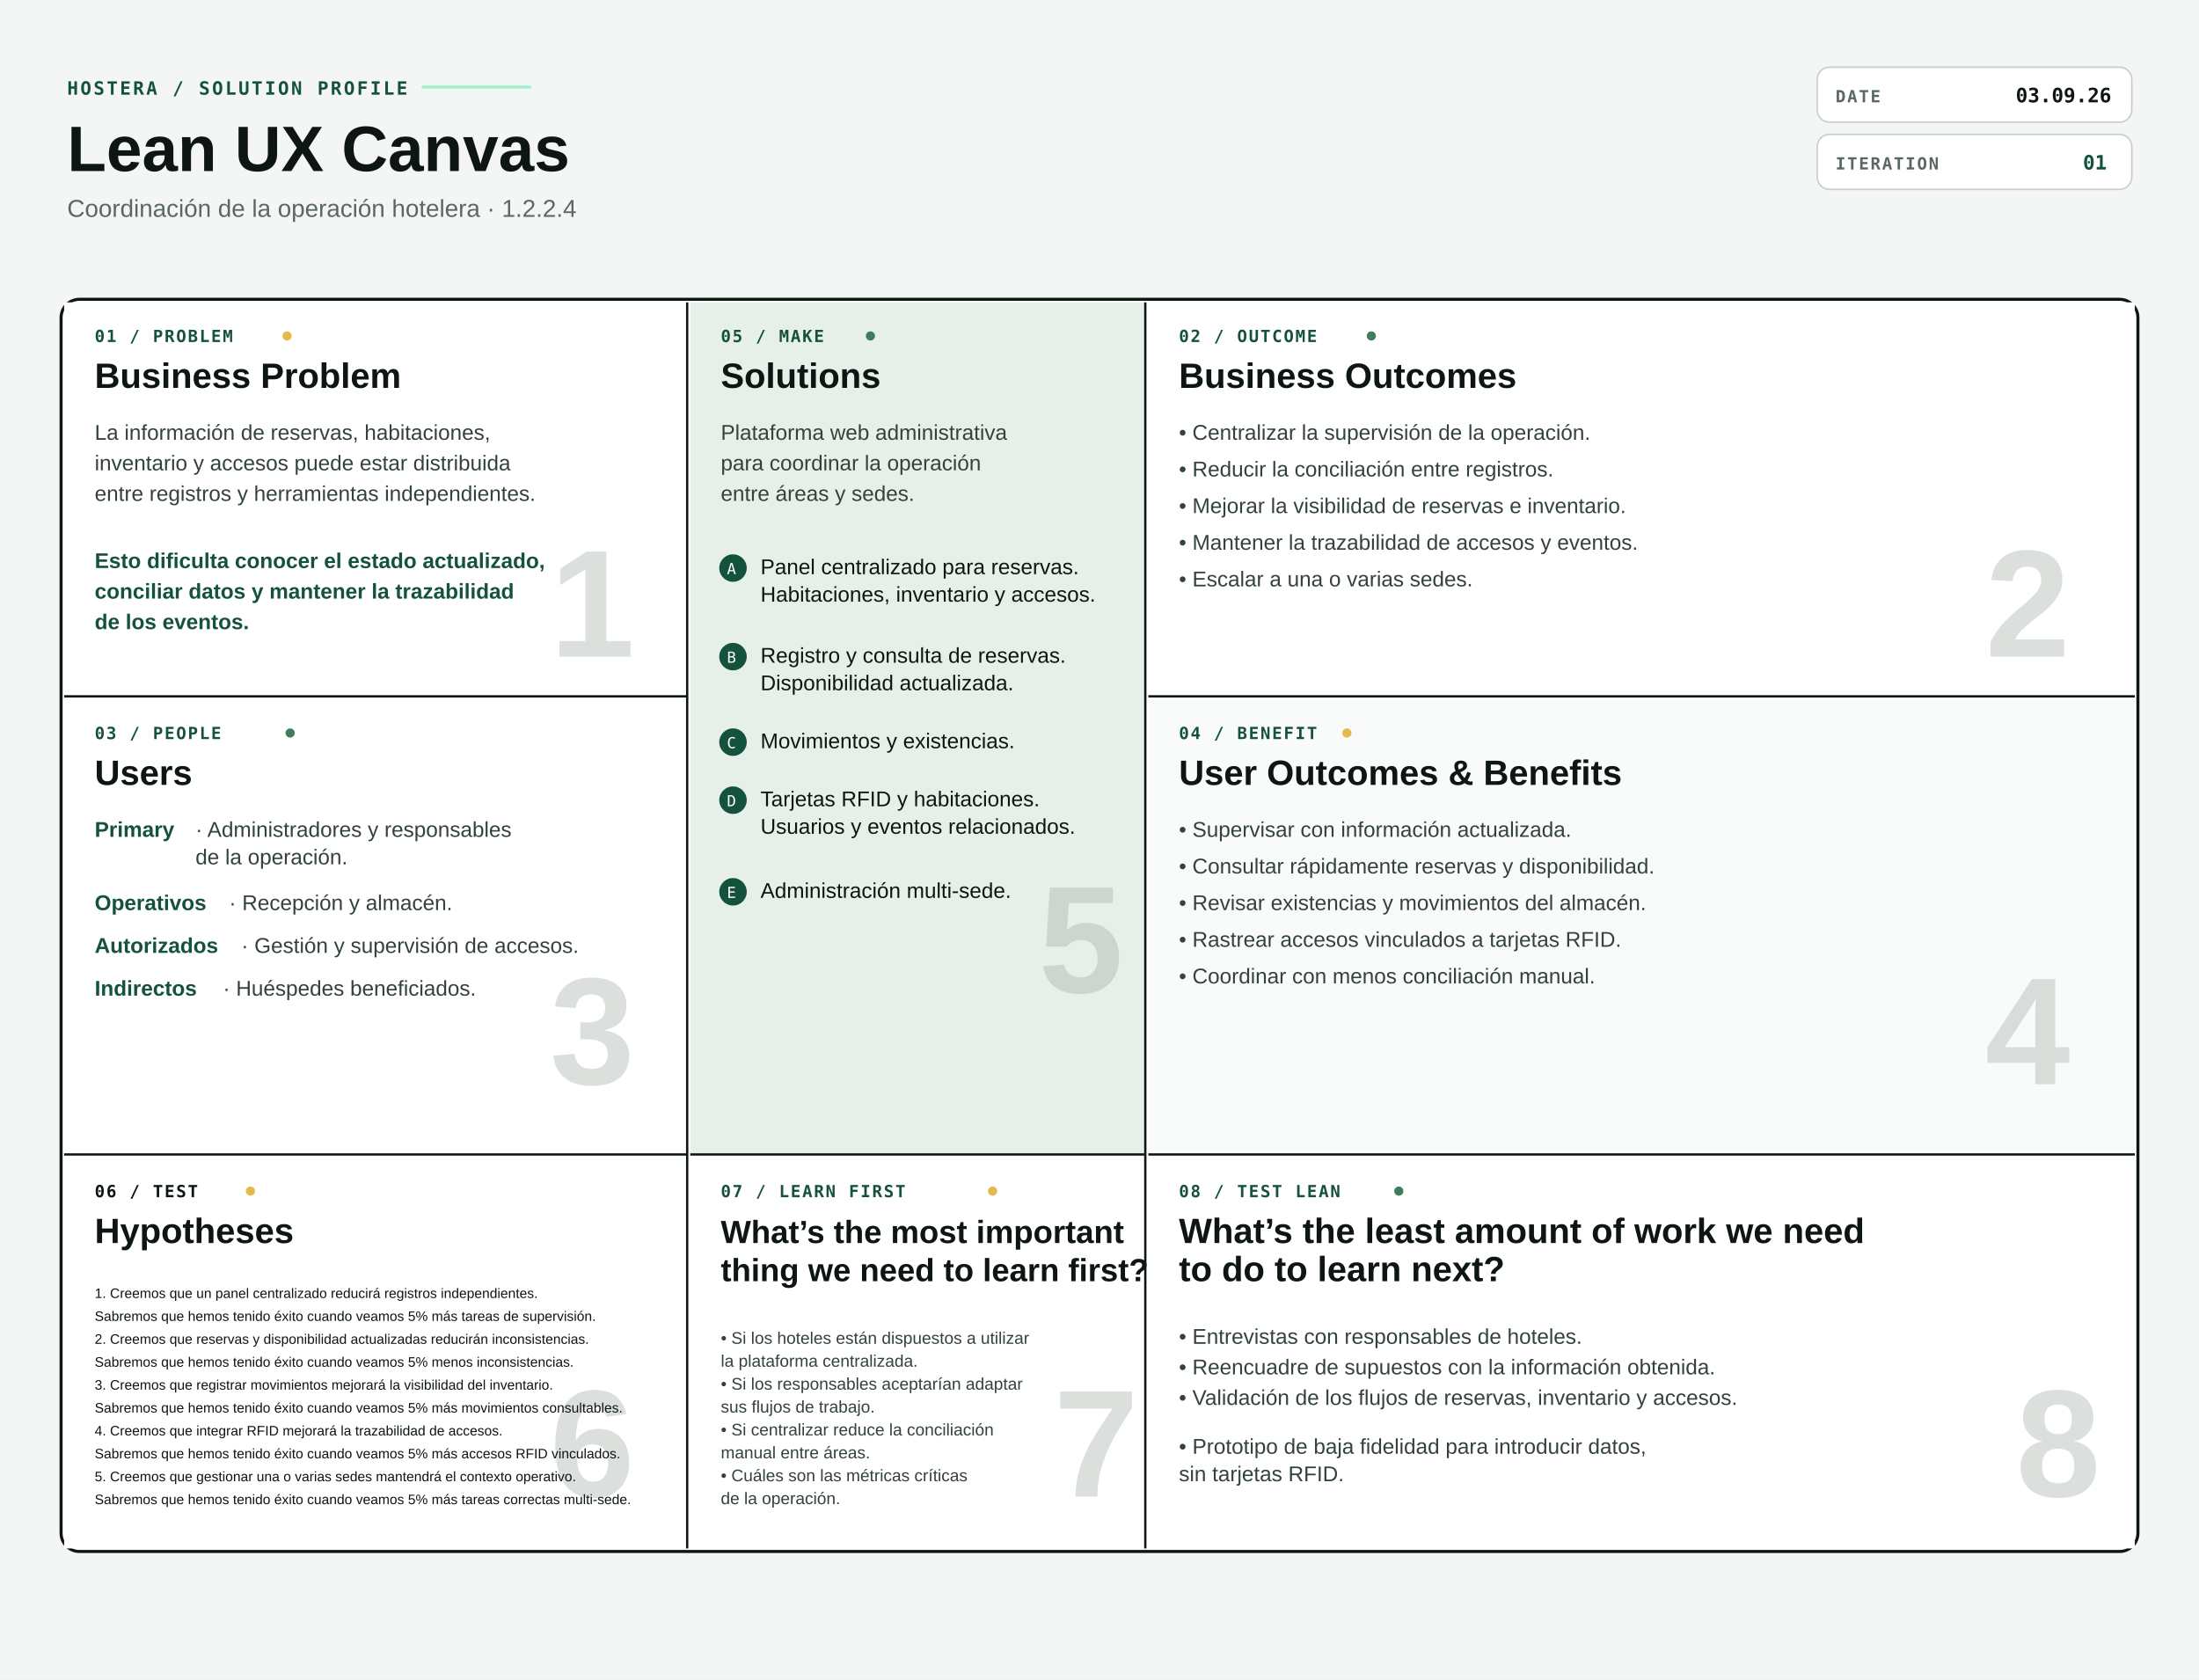
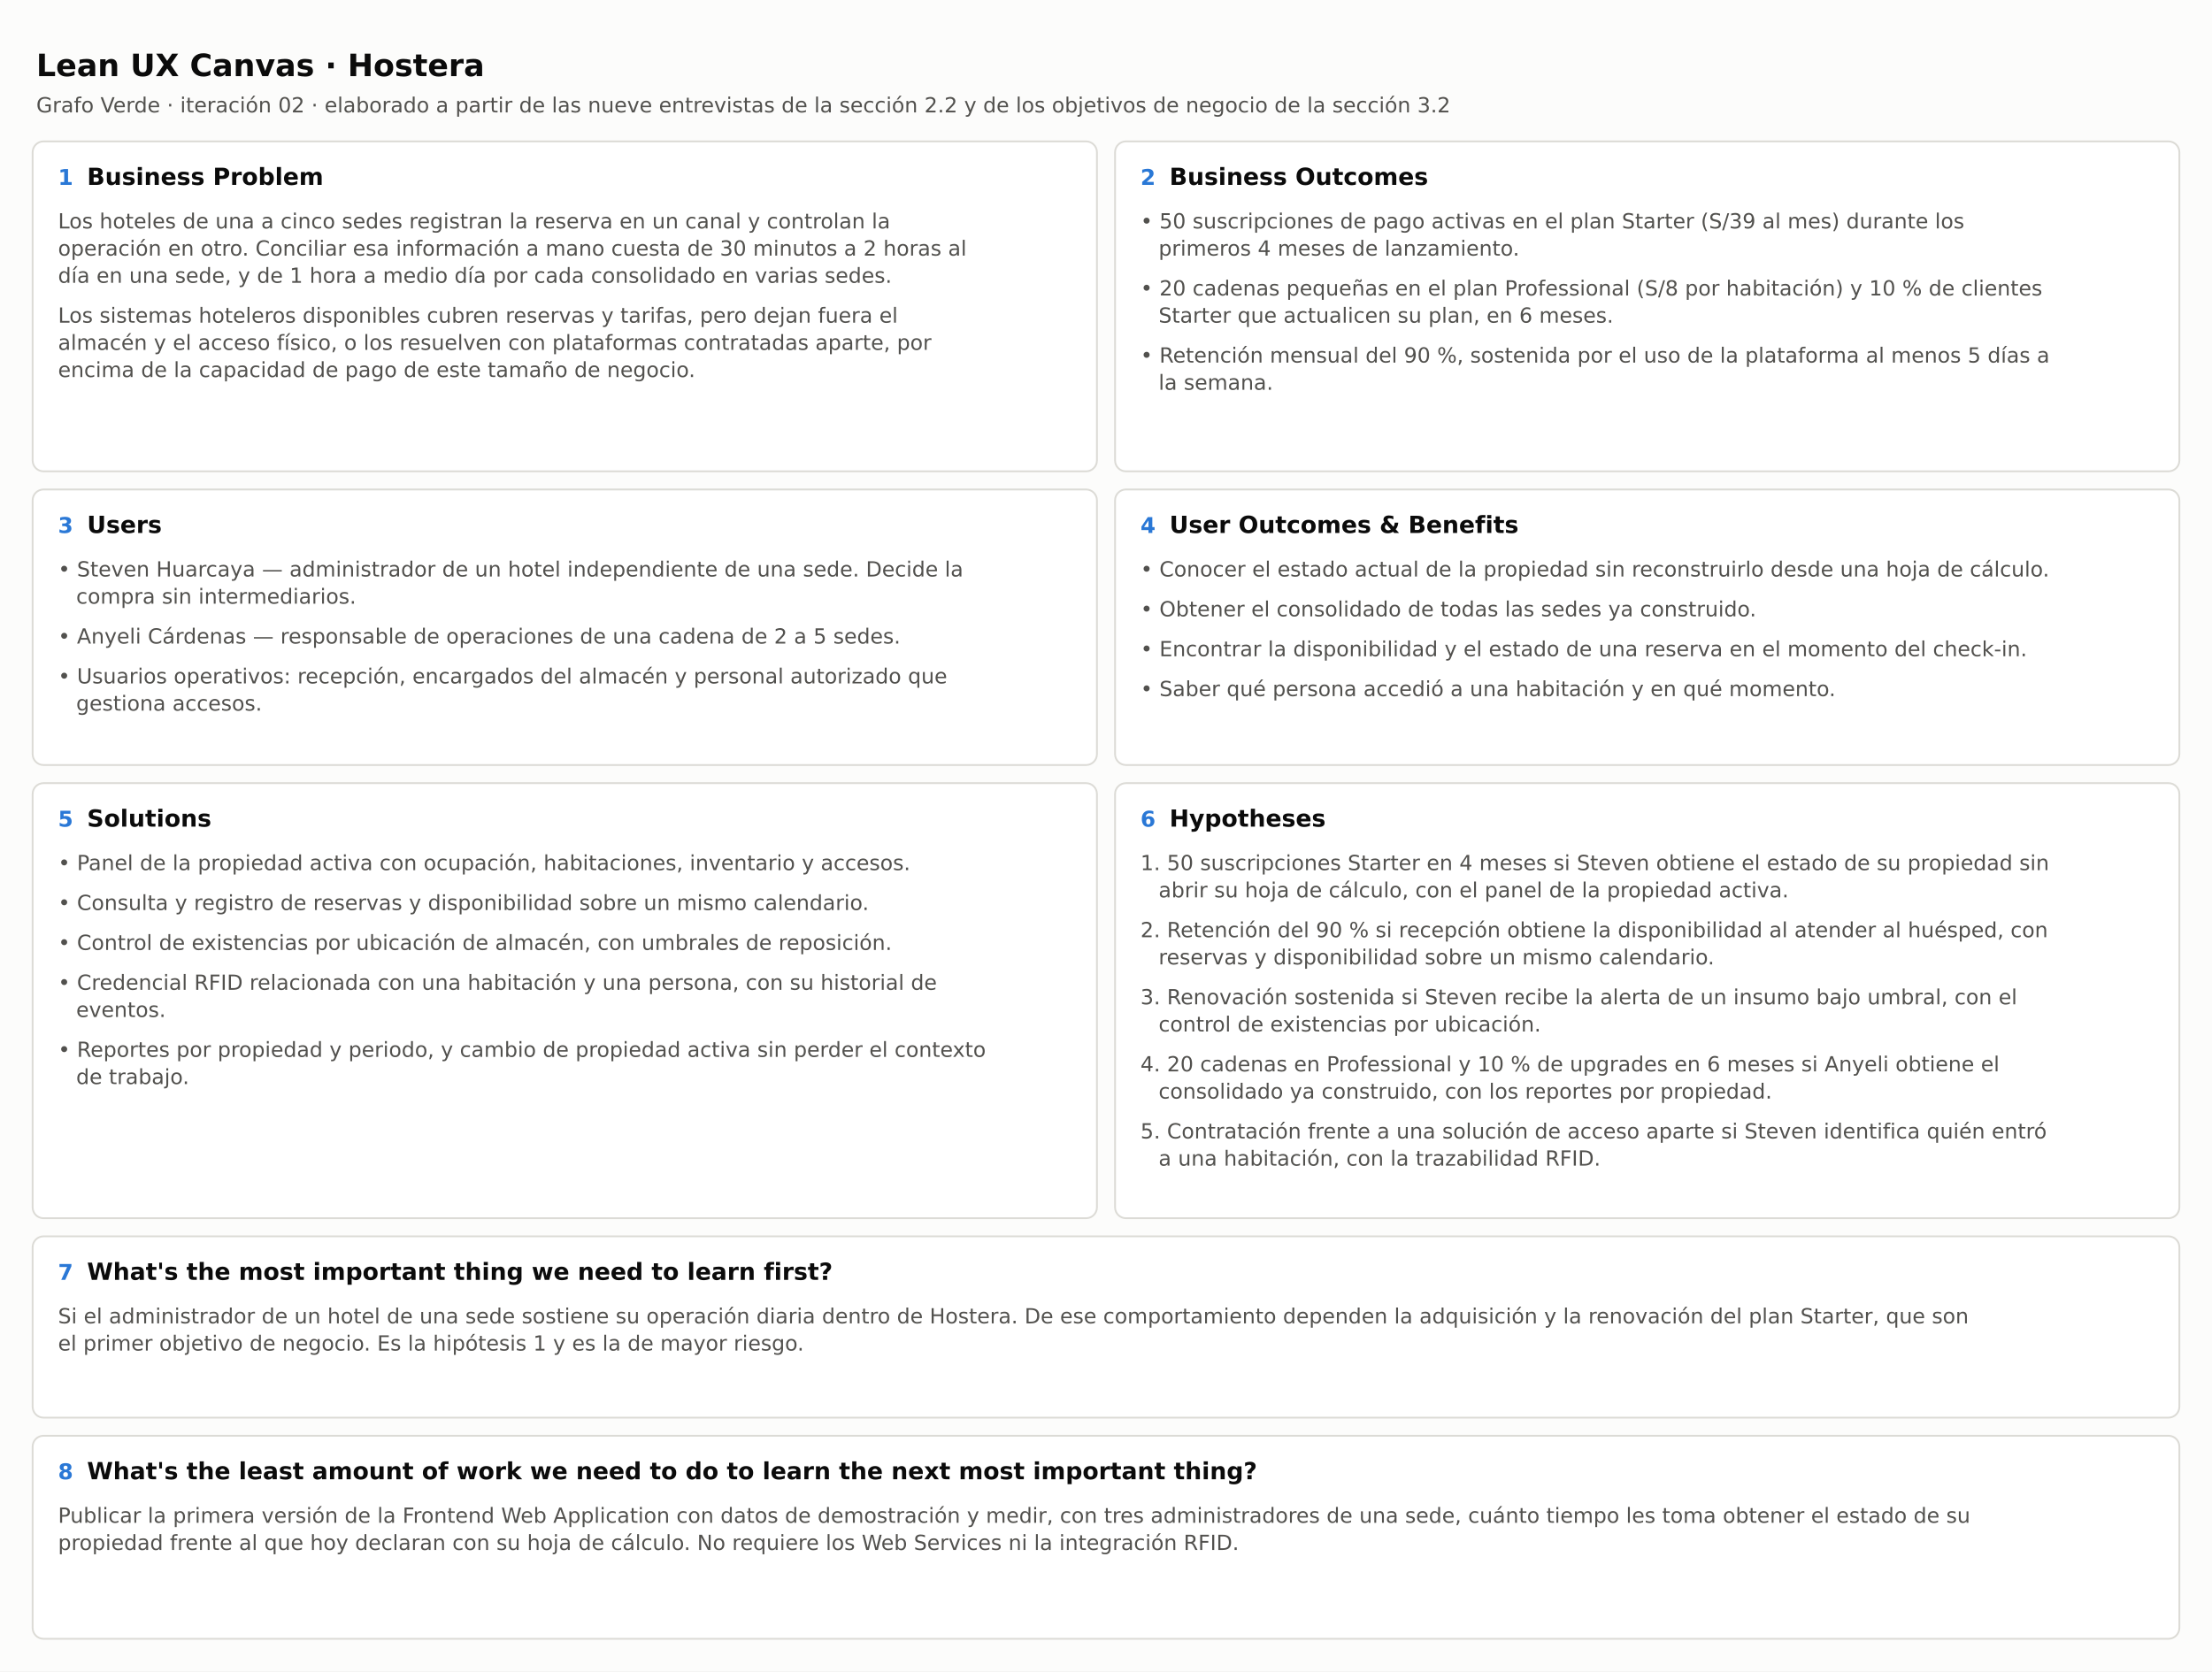
- <svg xmlns="http://www.w3.org/2000/svg" width="1440" height="1100" viewBox="0 0 1440 1100" role="img" aria-labelledby="title desc">
-   <rect width="1440" height="1100" fill="#F3F6F4" />
-   <g font-family="Arial, Helvetica, sans-serif" fill="#0D1613">
-     <text x="44" y="62" font-family="monospace" font-size="12" font-weight="700" letter-spacing="1.4" fill="#14523E">HOSTERA / SOLUTION PROFILE</text>
-     <rect x="276" y="56" width="72" height="2" rx="1" fill="#9EF2CC" />
-     <text x="44" y="112" font-size="42" font-weight="700">Lean UX Canvas</text>
-     <text x="44" y="142" font-size="16" fill="#5B6862">Coordinación de la operación hotelera · 1.2.2.4</text>
-     <g transform="translate(1190,44)">
-       <rect width="206" height="36" rx="8" fill="#FFFFFF" stroke="#C6CFCA" />
-       <text x="12" y="23" font-family="monospace" font-size="11" font-weight="700" letter-spacing="1" fill="#5B6862">DATE</text>
-       <text x="130" y="23" font-family="monospace" font-size="13" font-weight="700">03.09.26</text>
-       <rect y="44" width="206" height="36" rx="8" fill="#FFFFFF" stroke="#C6CFCA" />
-       <text x="12" y="67" font-family="monospace" font-size="11" font-weight="700" letter-spacing="1" fill="#5B6862">ITERATION</text>
-       <text x="174" y="67" font-family="monospace" font-size="13" font-weight="700" fill="#14523E">01</text>
-     </g>
-     <rect x="40" y="196" width="1360" height="820" rx="12" fill="#FFFFFF" stroke="#0D1613" stroke-width="2" />
-     <rect x="42" y="198" width="408" height="258" fill="#FFFFFF" />
-     <rect x="42" y="458" width="408" height="298" fill="#FFFFFF" />
-     <rect x="42" y="758" width="408" height="256" fill="#FFFFFF" />
-     <rect x="452" y="198" width="298" height="558" fill="#E6F0E9" />
-     <rect x="452" y="758" width="298" height="256" fill="#FFFFFF" />
-     <rect x="752" y="198" width="646" height="258" fill="#FFFFFF" />
-     <rect x="752" y="458" width="646" height="298" fill="#F9FBFA" />
-     <rect x="752" y="758" width="646" height="256" fill="#FFFFFF" />
-     <path d="M450 198V1014 M750 198V1014 M42 456H450 M42 756H450 M452 756H750 M752 456H1398 M752 756H1398" fill="none" stroke="#0D1613" stroke-width="1.5" />
-     <g fill="#9BA59F" opacity="0.35" font-size="100" font-weight="700">
-       <text x="360" y="430">1</text>
-       <text x="1300" y="430">2</text>
-       <text x="360" y="710">3</text>
-       <text x="1300" y="710">4</text>
-       <text x="680" y="650">5</text>
-       <text x="360" y="980">6</text>
-       <text x="690" y="980">7</text>
-       <text x="1320" y="980">8</text>
-     </g>
-     <g font-family="monospace" font-size="11" font-weight="700" letter-spacing="1" fill="#14523E">
-       <text x="62" y="224">01 / PROBLEM</text>
-       <circle cx="188" cy="220" r="3" fill="#E5B94C" />
-       <text x="62" y="484">03 / PEOPLE</text>
-       <circle cx="190" cy="480" r="3" fill="#3F7D5A" />
-       <text x="62" y="784" fill="#0D1613">06 / TEST</text>
-       <circle cx="164" cy="780" r="3" fill="#E5B94C" />
-       <text x="472" y="224">05 / MAKE</text>
-       <circle cx="570" cy="220" r="3" fill="#3F7D5A" />
-       <text x="472" y="784">07 / LEARN FIRST</text>
-       <circle cx="650" cy="780" r="3" fill="#E5B94C" />
-       <text x="772" y="224">02 / OUTCOME</text>
-       <circle cx="898" cy="220" r="3" fill="#3F7D5A" />
-       <text x="772" y="484">04 / BENEFIT</text>
-       <circle cx="882" cy="480" r="3" fill="#E5B94C" />
-       <text x="772" y="784">08 / TEST LEAN</text>
-       <circle cx="916" cy="780" r="3" fill="#3F7D5A" />
-     </g>
-     <g font-size="23" font-weight="700">
-       <text x="62" y="254">Business Problem</text>
-       <text x="62" y="514">Users</text>
-       <text x="62" y="814">Hypotheses</text>
-       <text x="472" y="254">Solutions</text>
-       <text x="472" y="814" font-size="21">What’s the most important</text>
-       <text x="472" y="839" font-size="21">thing we need to learn first?</text>
-       <text x="772" y="254">Business Outcomes</text>
-       <text x="772" y="514">User Outcomes &amp; Benefits</text>
-       <text x="772" y="814">What’s the least amount of work we need</text>
-       <text x="772" y="839">to do to learn next?</text>
-     </g>
-     <g font-size="14" fill="#33423B">
-       <text x="62" y="288">
-         <tspan x="62" dy="0">La información de reservas, habitaciones,</tspan>
-         <tspan x="62" dy="20">inventario y accesos puede estar distribuida</tspan>
-         <tspan x="62" dy="20">entre registros y herramientas independientes.</tspan>
-       </text>
-       <text x="62" y="372" fill="#14523E" font-weight="700">
-         <tspan x="62" dy="0">Esto dificulta conocer el estado actualizado,</tspan>
-         <tspan x="62" dy="20">conciliar datos y mantener la trazabilidad</tspan>
-         <tspan x="62" dy="20">de los eventos.</tspan>
-       </text>
-       <text x="62" y="548">
-         <tspan font-weight="700" fill="#14523E">Primary</tspan>
-         <tspan x="128">· Administradores y responsables</tspan>
-         <tspan x="128" dy="18">de la operación.</tspan>
-       </text>
-       <text x="62" y="596">
-         <tspan font-weight="700" fill="#14523E">Operativos</tspan>
-         <tspan x="150">· Recepción y almacén.</tspan>
-       </text>
-       <text x="62" y="624">
-         <tspan font-weight="700" fill="#14523E">Autorizados</tspan>
-         <tspan x="158">· Gestión y supervisión de accesos.</tspan>
-       </text>
-       <text x="62" y="652">
-         <tspan font-weight="700" fill="#14523E">Indirectos</tspan>
-         <tspan x="146">· Huéspedes beneficiados.</tspan>
-       </text>
-       <text x="62" y="850" font-size="9" fill="#0D1613">
-         <tspan x="62" dy="0">1. Creemos que un panel centralizado reducirá registros independientes.</tspan>
-         <tspan x="62" dy="15">Sabremos que hemos tenido éxito cuando veamos 5% más tareas de supervisión.</tspan>
-         <tspan x="62" dy="15">2. Creemos que reservas y disponibilidad actualizadas reducirán inconsistencias.</tspan>
-         <tspan x="62" dy="15">Sabremos que hemos tenido éxito cuando veamos 5% menos inconsistencias.</tspan>
-         <tspan x="62" dy="15">3. Creemos que registrar movimientos mejorará la visibilidad del inventario.</tspan>
-         <tspan x="62" dy="15">Sabremos que hemos tenido éxito cuando veamos 5% más movimientos consultables.</tspan>
-         <tspan x="62" dy="15">4. Creemos que integrar RFID mejorará la trazabilidad de accesos.</tspan>
-         <tspan x="62" dy="15">Sabremos que hemos tenido éxito cuando veamos 5% más accesos RFID vinculados.</tspan>
-         <tspan x="62" dy="15">5. Creemos que gestionar una o varias sedes mantendrá el contexto operativo.</tspan>
-         <tspan x="62" dy="15">Sabremos que hemos tenido éxito cuando veamos 5% más tareas correctas multi-sede.</tspan>
-       </text>
-       <text x="472" y="288">
-         <tspan x="472" dy="0">Plataforma web administrativa</tspan>
-         <tspan x="472" dy="20">para coordinar la operación</tspan>
-         <tspan x="472" dy="20">entre áreas y sedes.</tspan>
-       </text>
-       <g fill="#0D1613">
-         <circle cx="480" cy="372" r="9" fill="#14523E" />
-         <text x="476" y="376" font-family="monospace" font-size="10" fill="#FFFFFF">A</text>
-         <text x="498" y="376">Panel centralizado para reservas.</text>
-         <text x="498" y="394">Habitaciones, inventario y accesos.</text>
-         <circle cx="480" cy="430" r="9" fill="#14523E" />
-         <text x="476" y="434" font-family="monospace" font-size="10" fill="#FFFFFF">B</text>
-         <text x="498" y="434">Registro y consulta de reservas.</text>
-         <text x="498" y="452">Disponibilidad actualizada.</text>
-         <circle cx="480" cy="486" r="9" fill="#14523E" />
-         <text x="476" y="490" font-family="monospace" font-size="10" fill="#FFFFFF">C</text>
-         <text x="498" y="490">Movimientos y existencias.</text>
-         <circle cx="480" cy="524" r="9" fill="#14523E" />
-         <text x="476" y="528" font-family="monospace" font-size="10" fill="#FFFFFF">D</text>
-         <text x="498" y="528">Tarjetas RFID y habitaciones.</text>
-         <text x="498" y="546">Usuarios y eventos relacionados.</text>
-         <circle cx="480" cy="584" r="9" fill="#14523E" />
-         <text x="476" y="588" font-family="monospace" font-size="10" fill="#FFFFFF">E</text>
-         <text x="498" y="588">Administración multi-sede.</text>
-       </g>
-       <text x="472" y="880" font-size="11">
-         <tspan x="472" dy="0">• Si los hoteles están dispuestos a utilizar</tspan>
-         <tspan x="472" dy="15">  la plataforma centralizada.</tspan>
-         <tspan x="472" dy="15">• Si los responsables aceptarían adaptar</tspan>
-         <tspan x="472" dy="15">  sus flujos de trabajo.</tspan>
-         <tspan x="472" dy="15">• Si centralizar reduce la conciliación</tspan>
-         <tspan x="472" dy="15">  manual entre áreas.</tspan>
-         <tspan x="472" dy="15">• Cuáles son las métricas críticas</tspan>
-         <tspan x="472" dy="15">  de la operación.</tspan>
-       </text>
-       <text x="772" y="288">
-         <tspan x="772" dy="0">• Centralizar la supervisión de la operación.</tspan>
-         <tspan x="772" dy="24">• Reducir la conciliación entre registros.</tspan>
-         <tspan x="772" dy="24">• Mejorar la visibilidad de reservas e inventario.</tspan>
-         <tspan x="772" dy="24">• Mantener la trazabilidad de accesos y eventos.</tspan>
-         <tspan x="772" dy="24">• Escalar a una o varias sedes.</tspan>
-       </text>
-       <text x="772" y="548">
-         <tspan x="772" dy="0">• Supervisar con información actualizada.</tspan>
-         <tspan x="772" dy="24">• Consultar rápidamente reservas y disponibilidad.</tspan>
-         <tspan x="772" dy="24">• Revisar existencias y movimientos del almacén.</tspan>
-         <tspan x="772" dy="24">• Rastrear accesos vinculados a tarjetas RFID.</tspan>
-         <tspan x="772" dy="24">• Coordinar con menos conciliación manual.</tspan>
-       </text>
-       <text x="772" y="880">
-         <tspan x="772" dy="0">• Entrevistas con responsables de hoteles.</tspan>
-         <tspan x="772" dy="20">• Reencuadre de supuestos con la información obtenida.</tspan>
-         <tspan x="772" dy="20">• Validación de los flujos de reservas, inventario y accesos.</tspan>
-       </text>
-       <text x="772" y="952" fill="#33423B">
-         <tspan x="772" dy="0">• Prototipo de baja fidelidad para introducir datos,</tspan>
-         <tspan x="772" dy="18">sin tarjetas RFID.</tspan>
-       </text>
-     </g>
-   </g>
+ <svg xmlns="http://www.w3.org/2000/svg" width="1220" height="922" viewBox="0 0 1220 922">
+   <rect width="1220" height="922" fill="#fcfcfb" />
+   <text x="20" y="42" font-family="DejaVu Sans, Verdana, sans-serif" font-size="17" font-weight="bold" fill="#0b0b0b">Lean UX Canvas · Hostera</text>
+   <text x="20" y="62" font-family="DejaVu Sans, Verdana, sans-serif" font-size="11.5" fill="#52514e">Grafo Verde · iteración 02 · elaborado a partir de las nueve entrevistas de la sección 2.2 y de los objetivos de negocio de la sección 3.2</text>
+   <rect x="18" y="78" width="587" height="182" rx="6" fill="#ffffff" stroke="#dcdbd6" stroke-width="1" />
+   <text x="32" y="102" font-family="DejaVu Sans, Verdana, sans-serif" font-size="12" font-weight="bold" fill="#2a78d6">1</text>
+   <text x="48" y="102" font-family="DejaVu Sans, Verdana, sans-serif" font-size="13" font-weight="bold" fill="#0b0b0b">Business Problem</text>
+   <text x="32" y="126" font-family="DejaVu Sans, Verdana, sans-serif" font-size="11.5" fill="#52514e">Los hoteles de una a cinco sedes registran la reserva en un canal y controlan la</text>
+   <text x="32" y="141" font-family="DejaVu Sans, Verdana, sans-serif" font-size="11.5" fill="#52514e">operación en otro. Conciliar esa información a mano cuesta de 30 minutos a 2 horas al</text>
+   <text x="32" y="156" font-family="DejaVu Sans, Verdana, sans-serif" font-size="11.5" fill="#52514e">día en una sede, y de 1 hora a medio día por cada consolidado en varias sedes.</text>
+   <text x="32" y="178" font-family="DejaVu Sans, Verdana, sans-serif" font-size="11.5" fill="#52514e">Los sistemas hoteleros disponibles cubren reservas y tarifas, pero dejan fuera el</text>
+   <text x="32" y="193" font-family="DejaVu Sans, Verdana, sans-serif" font-size="11.5" fill="#52514e">almacén y el acceso físico, o los resuelven con plataformas contratadas aparte, por</text>
+   <text x="32" y="208" font-family="DejaVu Sans, Verdana, sans-serif" font-size="11.5" fill="#52514e">encima de la capacidad de pago de este tamaño de negocio.</text>
+   <rect x="615" y="78" width="587" height="182" rx="6" fill="#ffffff" stroke="#dcdbd6" stroke-width="1" />
+   <text x="629" y="102" font-family="DejaVu Sans, Verdana, sans-serif" font-size="12" font-weight="bold" fill="#2a78d6">2</text>
+   <text x="645" y="102" font-family="DejaVu Sans, Verdana, sans-serif" font-size="13" font-weight="bold" fill="#0b0b0b">Business Outcomes</text>
+   <text x="629" y="126" font-family="DejaVu Sans, Verdana, sans-serif" font-size="11.5" fill="#52514e">• 50 suscripciones de pago activas en el plan Starter (S/39 al mes) durante los</text>
+   <text x="639" y="141" font-family="DejaVu Sans, Verdana, sans-serif" font-size="11.5" fill="#52514e">primeros 4 meses de lanzamiento.</text>
+   <text x="629" y="163" font-family="DejaVu Sans, Verdana, sans-serif" font-size="11.5" fill="#52514e">• 20 cadenas pequeñas en el plan Professional (S/8 por habitación) y 10 % de clientes</text>
+   <text x="639" y="178" font-family="DejaVu Sans, Verdana, sans-serif" font-size="11.5" fill="#52514e">Starter que actualicen su plan, en 6 meses.</text>
+   <text x="629" y="200" font-family="DejaVu Sans, Verdana, sans-serif" font-size="11.5" fill="#52514e">• Retención mensual del 90 %, sostenida por el uso de la plataforma al menos 5 días a</text>
+   <text x="639" y="215" font-family="DejaVu Sans, Verdana, sans-serif" font-size="11.5" fill="#52514e">la semana.</text>
+   <rect x="18" y="270" width="587" height="152" rx="6" fill="#ffffff" stroke="#dcdbd6" stroke-width="1" />
+   <text x="32" y="294" font-family="DejaVu Sans, Verdana, sans-serif" font-size="12" font-weight="bold" fill="#2a78d6">3</text>
+   <text x="48" y="294" font-family="DejaVu Sans, Verdana, sans-serif" font-size="13" font-weight="bold" fill="#0b0b0b">Users</text>
+   <text x="32" y="318" font-family="DejaVu Sans, Verdana, sans-serif" font-size="11.5" fill="#52514e">• Steven Huarcaya — administrador de un hotel independiente de una sede. Decide la</text>
+   <text x="42" y="333" font-family="DejaVu Sans, Verdana, sans-serif" font-size="11.5" fill="#52514e">compra sin intermediarios.</text>
+   <text x="32" y="355" font-family="DejaVu Sans, Verdana, sans-serif" font-size="11.5" fill="#52514e">• Anyeli Cárdenas — responsable de operaciones de una cadena de 2 a 5 sedes.</text>
+   <text x="32" y="377" font-family="DejaVu Sans, Verdana, sans-serif" font-size="11.5" fill="#52514e">• Usuarios operativos: recepción, encargados del almacén y personal autorizado que</text>
+   <text x="42" y="392" font-family="DejaVu Sans, Verdana, sans-serif" font-size="11.5" fill="#52514e">gestiona accesos.</text>
+   <rect x="615" y="270" width="587" height="152" rx="6" fill="#ffffff" stroke="#dcdbd6" stroke-width="1" />
+   <text x="629" y="294" font-family="DejaVu Sans, Verdana, sans-serif" font-size="12" font-weight="bold" fill="#2a78d6">4</text>
+   <text x="645" y="294" font-family="DejaVu Sans, Verdana, sans-serif" font-size="13" font-weight="bold" fill="#0b0b0b">User Outcomes &amp; Benefits</text>
+   <text x="629" y="318" font-family="DejaVu Sans, Verdana, sans-serif" font-size="11.5" fill="#52514e">• Conocer el estado actual de la propiedad sin reconstruirlo desde una hoja de cálculo.</text>
+   <text x="629" y="340" font-family="DejaVu Sans, Verdana, sans-serif" font-size="11.5" fill="#52514e">• Obtener el consolidado de todas las sedes ya construido.</text>
+   <text x="629" y="362" font-family="DejaVu Sans, Verdana, sans-serif" font-size="11.5" fill="#52514e">• Encontrar la disponibilidad y el estado de una reserva en el momento del check-in.</text>
+   <text x="629" y="384" font-family="DejaVu Sans, Verdana, sans-serif" font-size="11.5" fill="#52514e">• Saber qué persona accedió a una habitación y en qué momento.</text>
+   <rect x="18" y="432" width="587" height="240" rx="6" fill="#ffffff" stroke="#dcdbd6" stroke-width="1" />
+   <text x="32" y="456" font-family="DejaVu Sans, Verdana, sans-serif" font-size="12" font-weight="bold" fill="#2a78d6">5</text>
+   <text x="48" y="456" font-family="DejaVu Sans, Verdana, sans-serif" font-size="13" font-weight="bold" fill="#0b0b0b">Solutions</text>
+   <text x="32" y="480" font-family="DejaVu Sans, Verdana, sans-serif" font-size="11.5" fill="#52514e">• Panel de la propiedad activa con ocupación, habitaciones, inventario y accesos.</text>
+   <text x="32" y="502" font-family="DejaVu Sans, Verdana, sans-serif" font-size="11.5" fill="#52514e">• Consulta y registro de reservas y disponibilidad sobre un mismo calendario.</text>
+   <text x="32" y="524" font-family="DejaVu Sans, Verdana, sans-serif" font-size="11.5" fill="#52514e">• Control de existencias por ubicación de almacén, con umbrales de reposición.</text>
+   <text x="32" y="546" font-family="DejaVu Sans, Verdana, sans-serif" font-size="11.5" fill="#52514e">• Credencial RFID relacionada con una habitación y una persona, con su historial de</text>
+   <text x="42" y="561" font-family="DejaVu Sans, Verdana, sans-serif" font-size="11.5" fill="#52514e">eventos.</text>
+   <text x="32" y="583" font-family="DejaVu Sans, Verdana, sans-serif" font-size="11.5" fill="#52514e">• Reportes por propiedad y periodo, y cambio de propiedad activa sin perder el contexto</text>
+   <text x="42" y="598" font-family="DejaVu Sans, Verdana, sans-serif" font-size="11.5" fill="#52514e">de trabajo.</text>
+   <rect x="615" y="432" width="587" height="240" rx="6" fill="#ffffff" stroke="#dcdbd6" stroke-width="1" />
+   <text x="629" y="456" font-family="DejaVu Sans, Verdana, sans-serif" font-size="12" font-weight="bold" fill="#2a78d6">6</text>
+   <text x="645" y="456" font-family="DejaVu Sans, Verdana, sans-serif" font-size="13" font-weight="bold" fill="#0b0b0b">Hypotheses</text>
+   <text x="629" y="480" font-family="DejaVu Sans, Verdana, sans-serif" font-size="11.5" fill="#52514e">1. 50 suscripciones Starter en 4 meses si Steven obtiene el estado de su propiedad sin</text>
+   <text x="639" y="495" font-family="DejaVu Sans, Verdana, sans-serif" font-size="11.5" fill="#52514e">abrir su hoja de cálculo, con el panel de la propiedad activa.</text>
+   <text x="629" y="517" font-family="DejaVu Sans, Verdana, sans-serif" font-size="11.5" fill="#52514e">2. Retención del 90 % si recepción obtiene la disponibilidad al atender al huésped, con</text>
+   <text x="639" y="532" font-family="DejaVu Sans, Verdana, sans-serif" font-size="11.5" fill="#52514e">reservas y disponibilidad sobre un mismo calendario.</text>
+   <text x="629" y="554" font-family="DejaVu Sans, Verdana, sans-serif" font-size="11.5" fill="#52514e">3. Renovación sostenida si Steven recibe la alerta de un insumo bajo umbral, con el</text>
+   <text x="639" y="569" font-family="DejaVu Sans, Verdana, sans-serif" font-size="11.5" fill="#52514e">control de existencias por ubicación.</text>
+   <text x="629" y="591" font-family="DejaVu Sans, Verdana, sans-serif" font-size="11.5" fill="#52514e">4. 20 cadenas en Professional y 10 % de upgrades en 6 meses si Anyeli obtiene el</text>
+   <text x="639" y="606" font-family="DejaVu Sans, Verdana, sans-serif" font-size="11.5" fill="#52514e">consolidado ya construido, con los reportes por propiedad.</text>
+   <text x="629" y="628" font-family="DejaVu Sans, Verdana, sans-serif" font-size="11.5" fill="#52514e">5. Contratación frente a una solución de acceso aparte si Steven identifica quién entró</text>
+   <text x="639" y="643" font-family="DejaVu Sans, Verdana, sans-serif" font-size="11.5" fill="#52514e">a una habitación, con la trazabilidad RFID.</text>
+   <rect x="18" y="682" width="1184" height="100" rx="6" fill="#ffffff" stroke="#dcdbd6" stroke-width="1" />
+   <text x="32" y="706" font-family="DejaVu Sans, Verdana, sans-serif" font-size="12" font-weight="bold" fill="#2a78d6">7</text>
+   <text x="48" y="706" font-family="DejaVu Sans, Verdana, sans-serif" font-size="13" font-weight="bold" fill="#0b0b0b">What's the most important thing we need to learn first?</text>
+   <text x="32" y="730" font-family="DejaVu Sans, Verdana, sans-serif" font-size="11.5" fill="#52514e">Si el administrador de un hotel de una sede sostiene su operación diaria dentro de Hostera. De ese comportamiento dependen la adquisición y la renovación del plan Starter, que son</text>
+   <text x="32" y="745" font-family="DejaVu Sans, Verdana, sans-serif" font-size="11.5" fill="#52514e">el primer objetivo de negocio. Es la hipótesis 1 y es la de mayor riesgo.</text>
+   <rect x="18" y="792" width="1184" height="112" rx="6" fill="#ffffff" stroke="#dcdbd6" stroke-width="1" />
+   <text x="32" y="816" font-family="DejaVu Sans, Verdana, sans-serif" font-size="12" font-weight="bold" fill="#2a78d6">8</text>
+   <text x="48" y="816" font-family="DejaVu Sans, Verdana, sans-serif" font-size="13" font-weight="bold" fill="#0b0b0b">What's the least amount of work we need to do to learn the next most important thing?</text>
+   <text x="32" y="840" font-family="DejaVu Sans, Verdana, sans-serif" font-size="11.5" fill="#52514e">Publicar la primera versión de la Frontend Web Application con datos de demostración y medir, con tres administradores de una sede, cuánto tiempo les toma obtener el estado de su</text>
+   <text x="32" y="855" font-family="DejaVu Sans, Verdana, sans-serif" font-size="11.5" fill="#52514e">propiedad frente al que hoy declaran con su hoja de cálculo. No requiere los Web Services ni la integración RFID.</text>
</svg>
